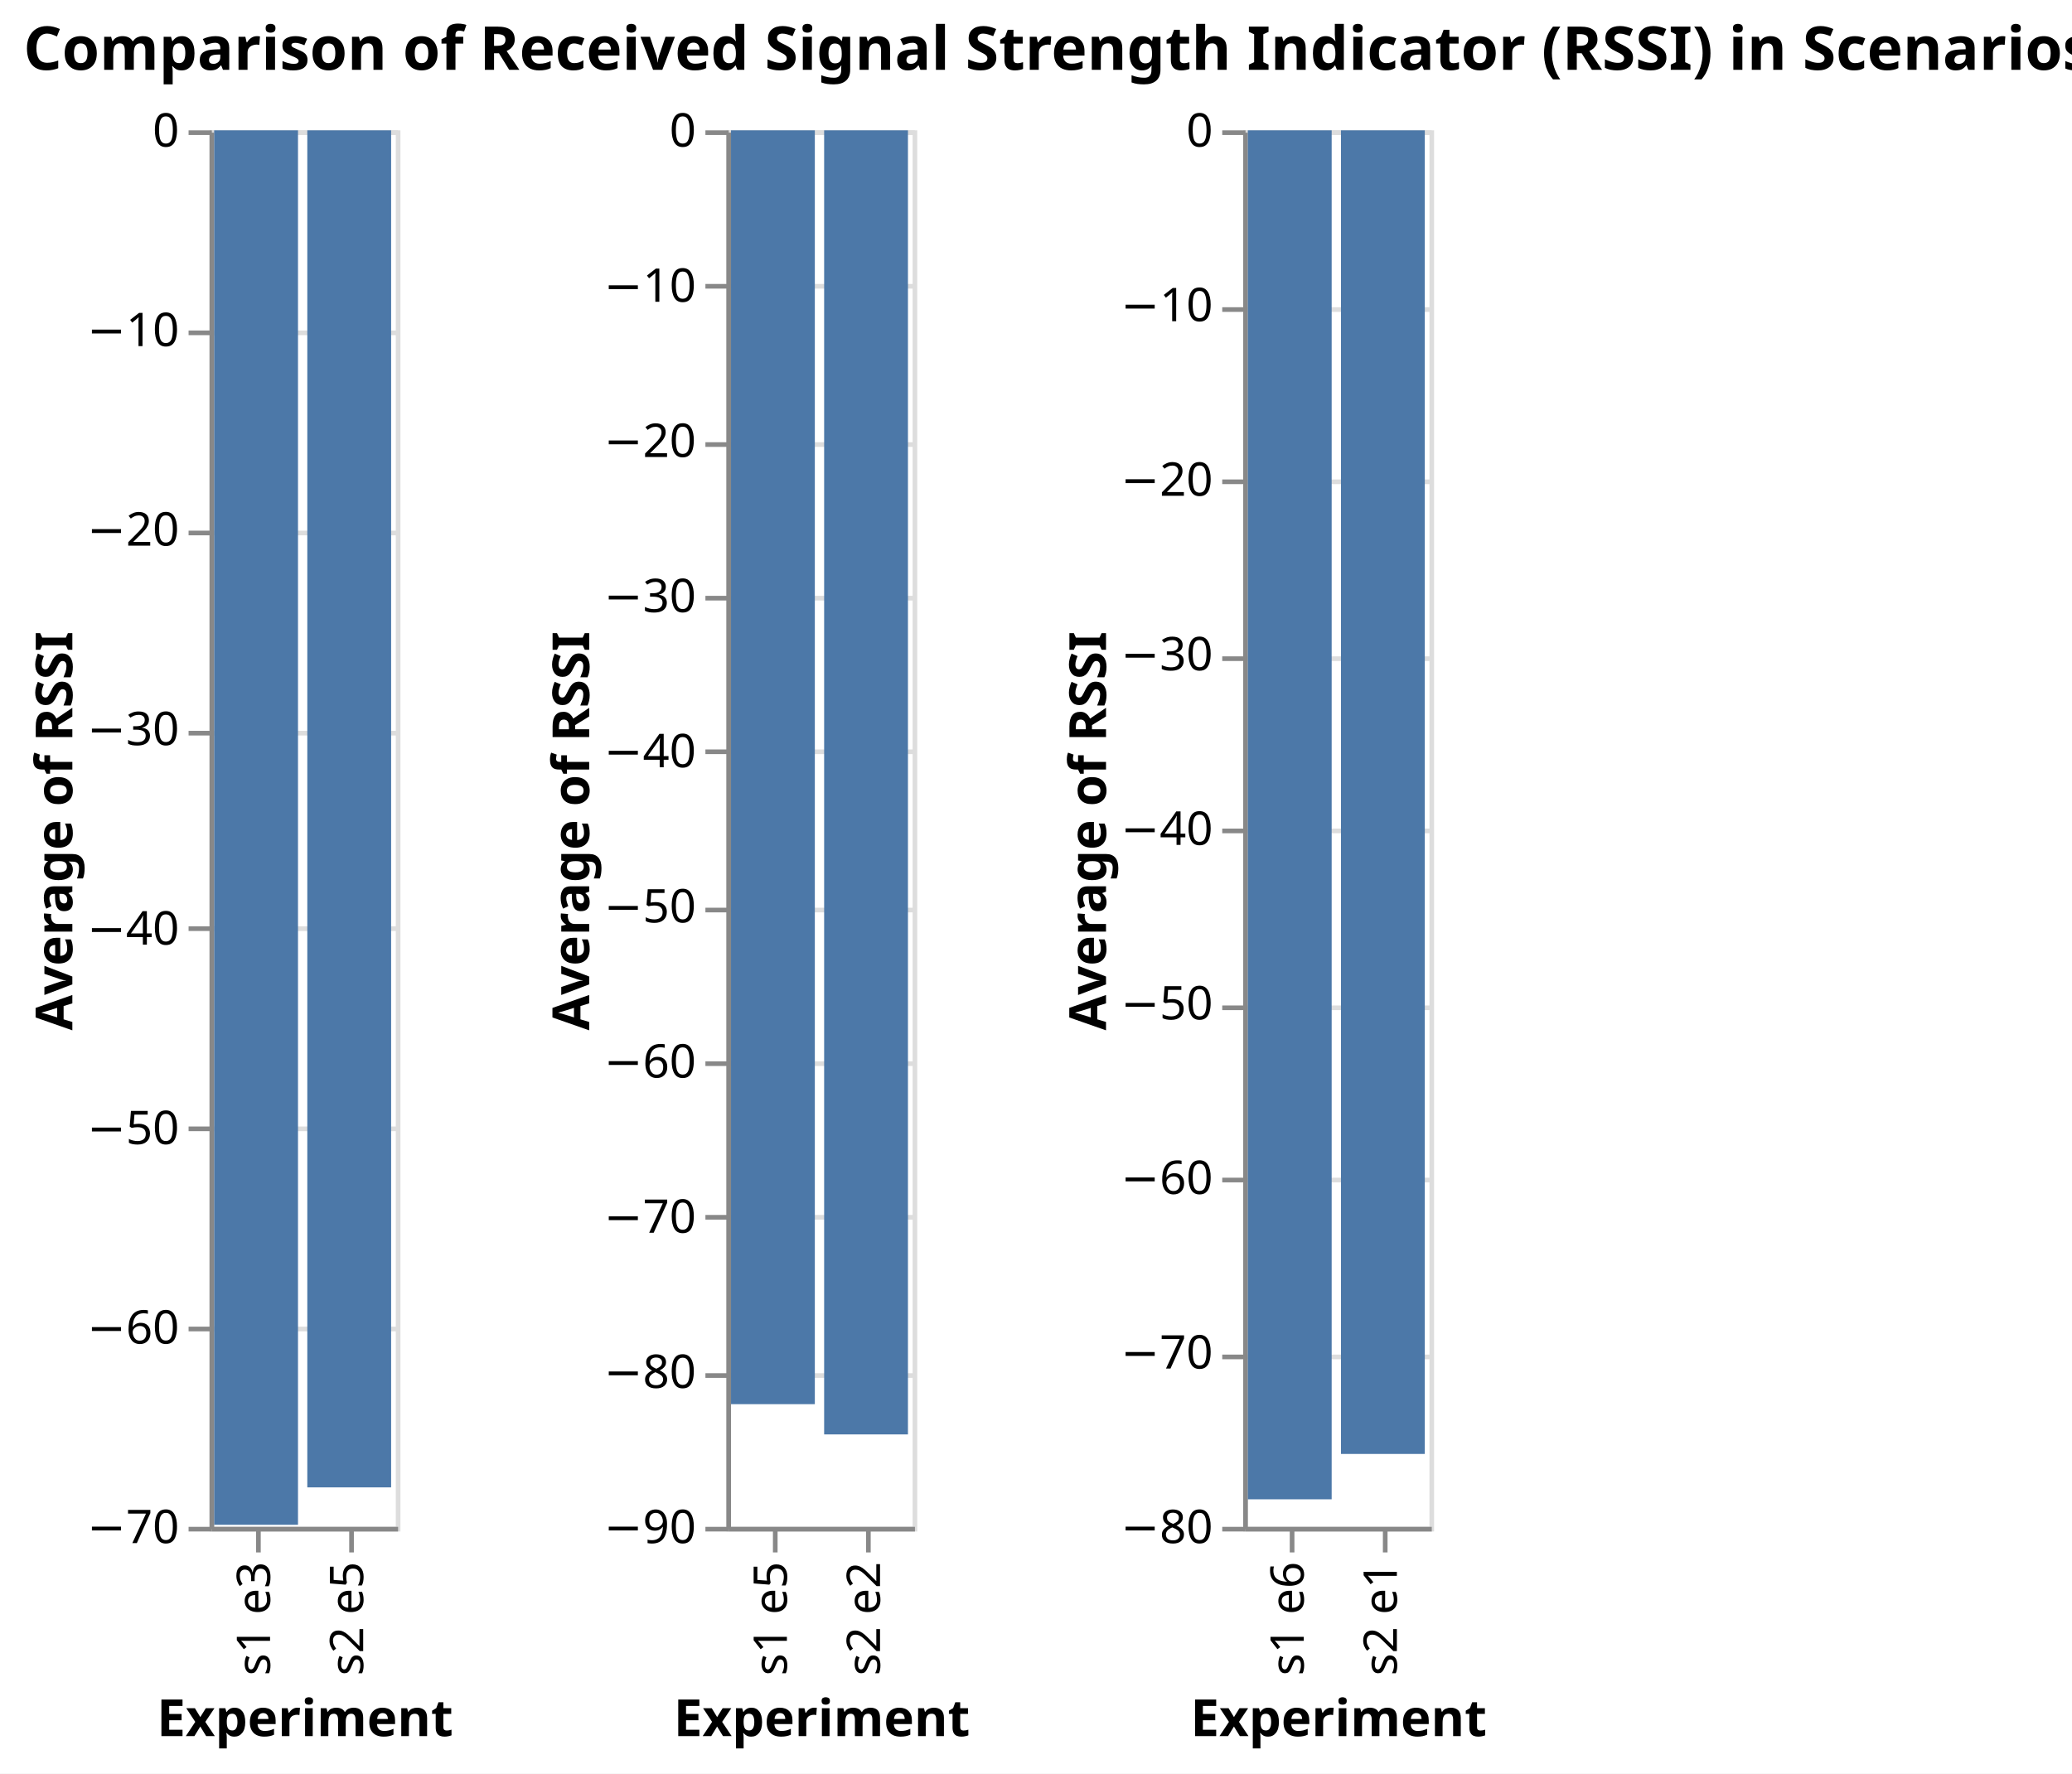
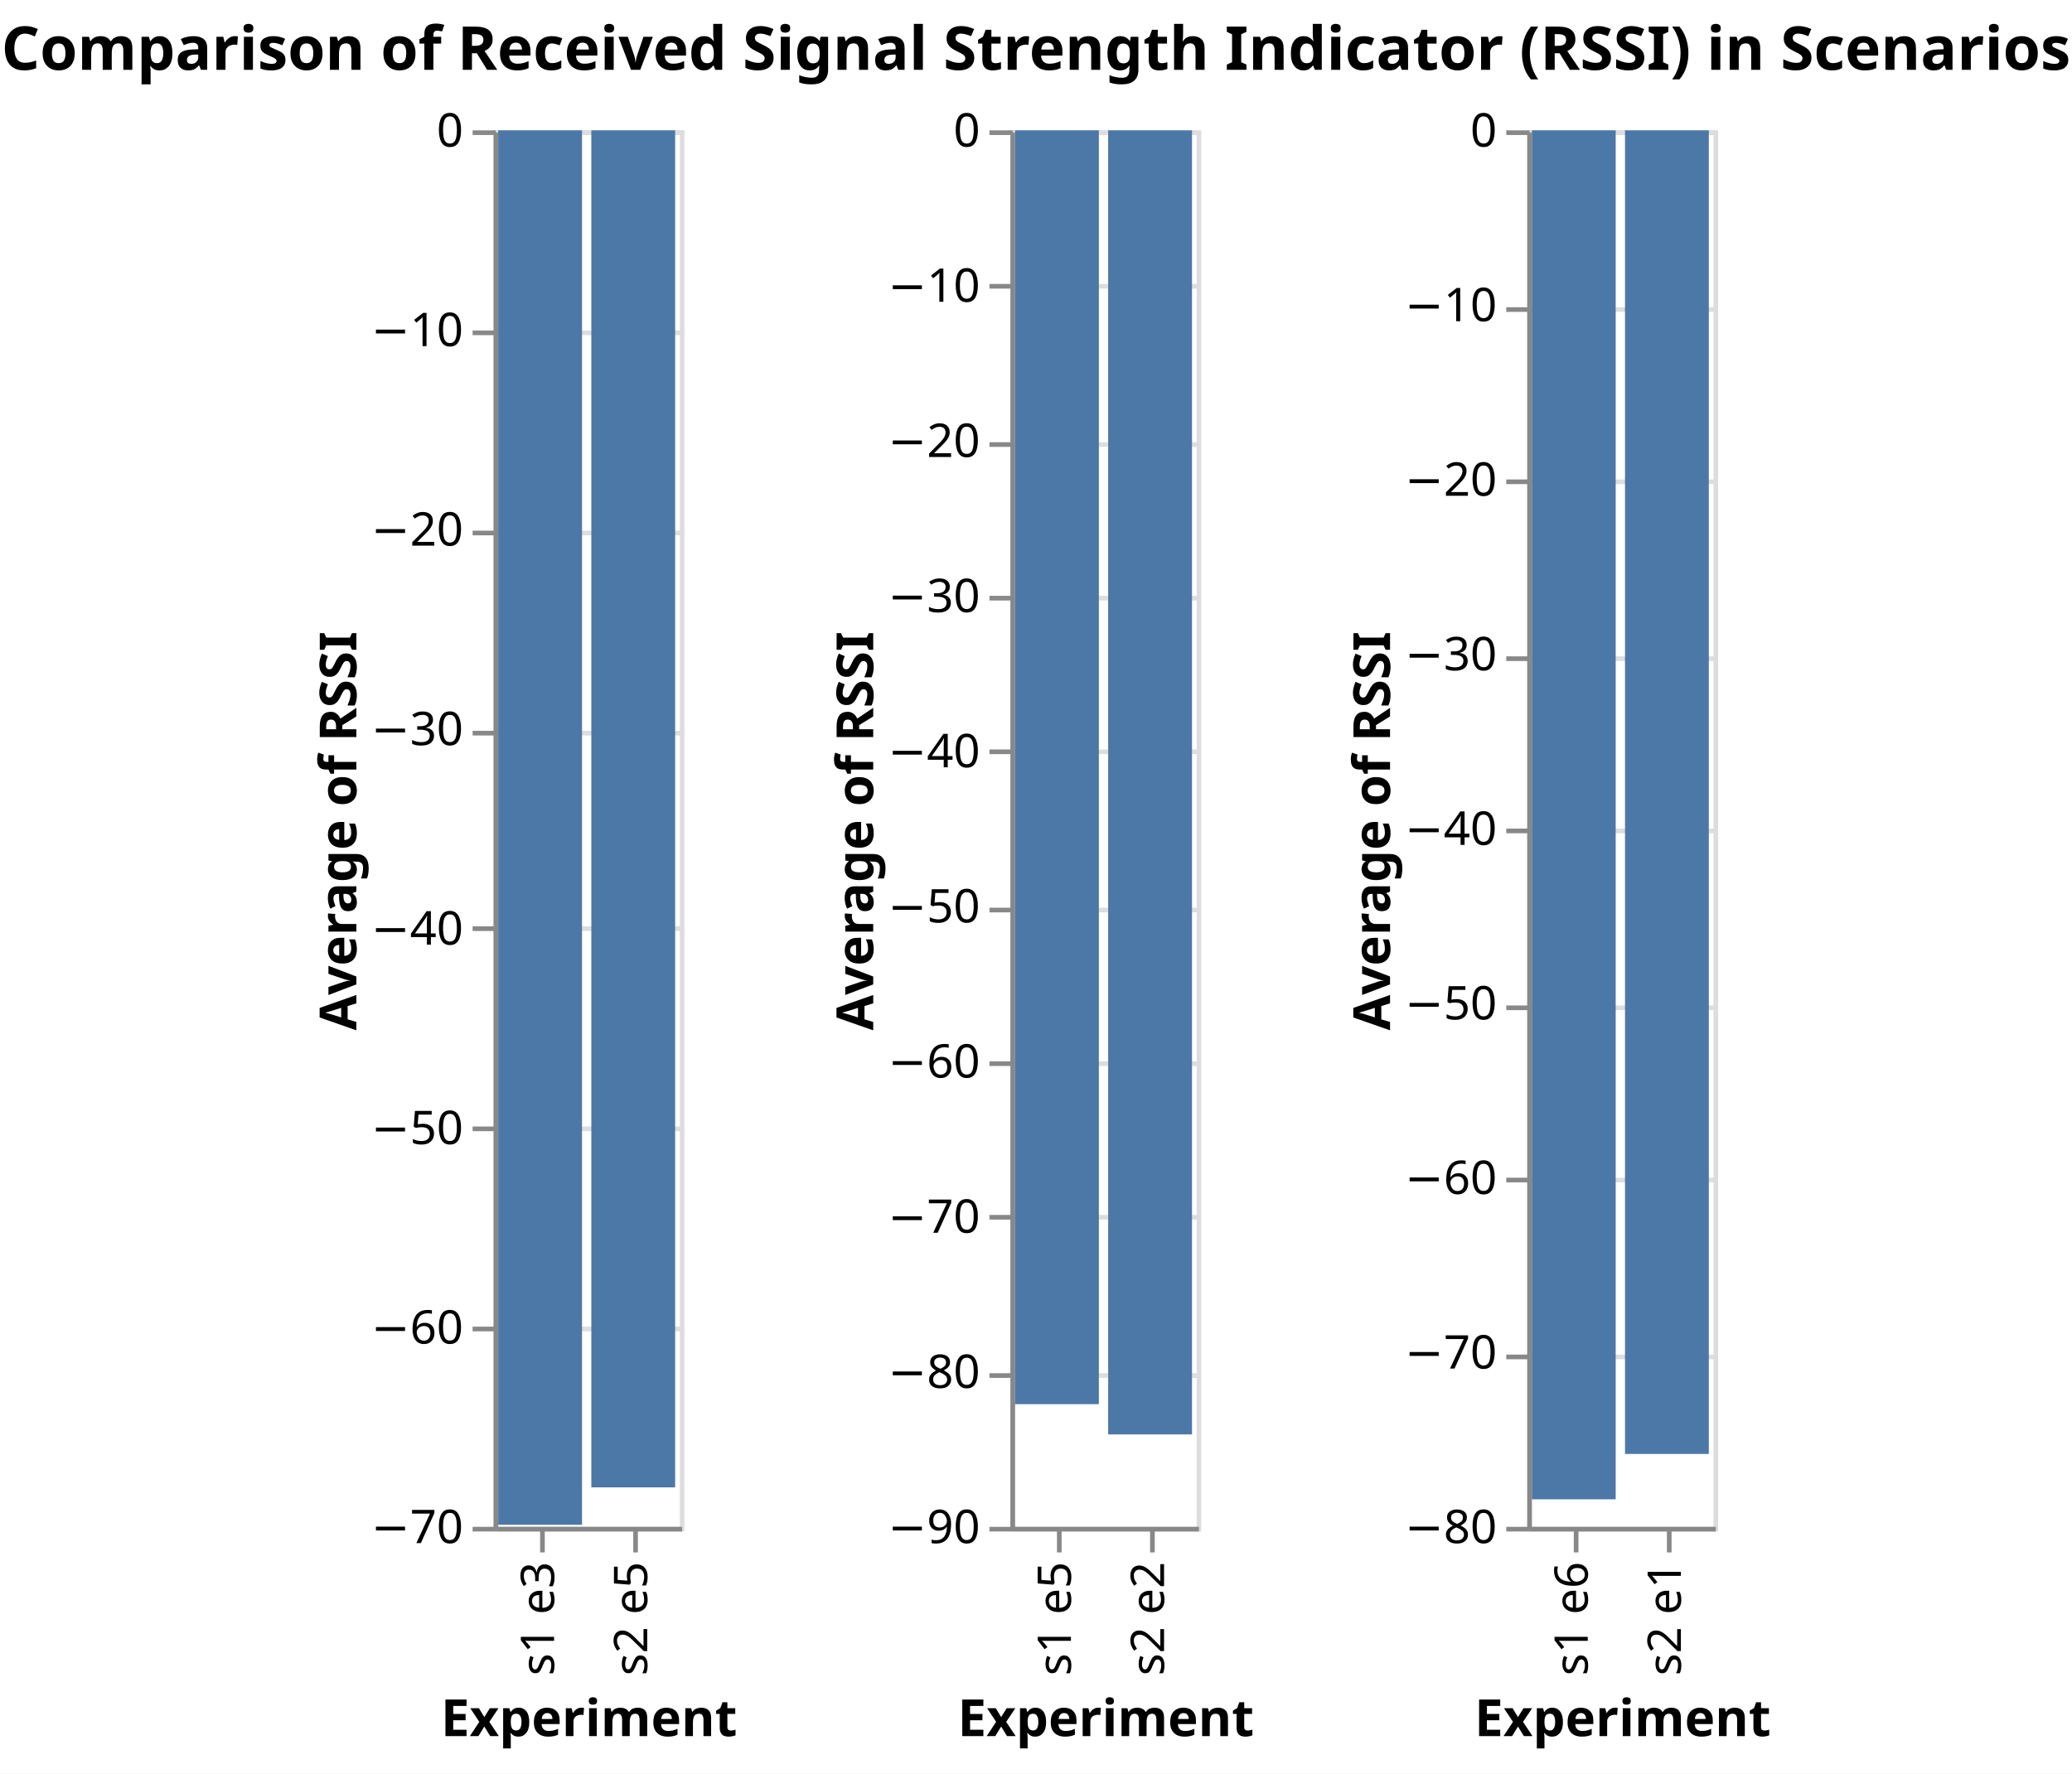
<svg xmlns="http://www.w3.org/2000/svg" version="1.1" class="marks" width="445" height="381" viewBox="0 0 445 381">
  <rect width="445" height="381" fill="white" />
-   <g fill="none" stroke-miterlimit="10" transform="translate(45,28)">
+   <g fill="none" stroke-miterlimit="10" transform="translate(106,28)">
    <g class="mark-group role-frame root" role="graphics-object" aria-roledescription="group mark container">
      <g transform="translate(0,0)">
        <path class="background" aria-hidden="true" d="M0,0h0v300h0Z" />
        <g>
          <g class="mark-group role-scope concat_0_group" role="graphics-object" aria-roledescription="group mark container">
            <g transform="translate(0,0)">
              <path class="background" aria-hidden="true" d="M0.5,0.5h40v300h-40Z" stroke="#ddd" />
              <g>
                <g class="mark-group role-axis" aria-hidden="true">
                  <g transform="translate(0.5,0.5)">
                    <path class="background" aria-hidden="true" d="M0,0h0v0h0Z" pointer-events="none" />
                    <g>
                      <g class="mark-rule role-axis-grid" pointer-events="none">
                        <line transform="translate(0,300)" x2="40" y2="0" stroke="#ddd" stroke-width="1" opacity="1" />
                        <line transform="translate(0,257)" x2="40" y2="0" stroke="#ddd" stroke-width="1" opacity="1" />
                        <line transform="translate(0,214)" x2="40" y2="0" stroke="#ddd" stroke-width="1" opacity="1" />
                        <line transform="translate(0,171)" x2="40" y2="0" stroke="#ddd" stroke-width="1" opacity="1" />
                        <line transform="translate(0,129)" x2="40" y2="0" stroke="#ddd" stroke-width="1" opacity="1" />
                        <line transform="translate(0,86)" x2="40" y2="0" stroke="#ddd" stroke-width="1" opacity="1" />
                        <line transform="translate(0,43)" x2="40" y2="0" stroke="#ddd" stroke-width="1" opacity="1" />
                        <line transform="translate(0,0)" x2="40" y2="0" stroke="#ddd" stroke-width="1" opacity="1" />
                      </g>
                    </g>
                    <path class="foreground" aria-hidden="true" d="" pointer-events="none" display="none" />
                  </g>
                </g>
                <g class="mark-group role-axis" role="graphics-symbol" aria-roledescription="axis" aria-label="X-axis titled 'Experiment' for a discrete scale with 2 values: s1 e3, s2 e5">
                  <g transform="translate(0.5,300.5)">
                    <path class="background" aria-hidden="true" d="M0,0h0v0h0Z" pointer-events="none" />
                    <g>
                      <g class="mark-rule role-axis-tick" pointer-events="none">
                        <line transform="translate(10,0)" x2="0" y2="5" stroke="#888" stroke-width="1" opacity="1" />
                        <line transform="translate(30,0)" x2="0" y2="5" stroke="#888" stroke-width="1" opacity="1" />
                      </g>
                      <g class="mark-text role-axis-label" pointer-events="none">
                        <text text-anchor="end" transform="translate(9.5,7) rotate(270) translate(0,3)" font-family="sans-serif" font-size="10px" fill="#000" opacity="1">s1 e3</text>
                        <text text-anchor="end" transform="translate(29.5,7) rotate(270) translate(0,3)" font-family="sans-serif" font-size="10px" fill="#000" opacity="1">s2 e5</text>
                      </g>
                      <g class="mark-rule role-axis-domain" pointer-events="none">
                        <line transform="translate(0,0)" x2="40" y2="0" stroke="#888" stroke-width="1" opacity="1" />
                      </g>
                      <g class="mark-text role-axis-title" pointer-events="none">
                        <text text-anchor="middle" transform="translate(20,44.46289)" font-family="sans-serif" font-size="11px" font-weight="bold" fill="#000" opacity="1">Experiment</text>
                      </g>
                    </g>
                    <path class="foreground" aria-hidden="true" d="" pointer-events="none" display="none" />
                  </g>
                </g>
                <g class="mark-group role-axis" role="graphics-symbol" aria-roledescription="axis" aria-label="Y-axis titled 'Average of RSSI' for a linear scale with values from −70 to 0">
                  <g transform="translate(0.5,0.5)">
                    <path class="background" aria-hidden="true" d="M0,0h0v0h0Z" pointer-events="none" />
                    <g>
                      <g class="mark-rule role-axis-tick" pointer-events="none">
                        <line transform="translate(0,300)" x2="-5" y2="0" stroke="#888" stroke-width="1" opacity="1" />
                        <line transform="translate(0,257)" x2="-5" y2="0" stroke="#888" stroke-width="1" opacity="1" />
                        <line transform="translate(0,214)" x2="-5" y2="0" stroke="#888" stroke-width="1" opacity="1" />
                        <line transform="translate(0,171)" x2="-5" y2="0" stroke="#888" stroke-width="1" opacity="1" />
                        <line transform="translate(0,129)" x2="-5" y2="0" stroke="#888" stroke-width="1" opacity="1" />
                        <line transform="translate(0,86)" x2="-5" y2="0" stroke="#888" stroke-width="1" opacity="1" />
                        <line transform="translate(0,43)" x2="-5" y2="0" stroke="#888" stroke-width="1" opacity="1" />
                        <line transform="translate(0,0)" x2="-5" y2="0" stroke="#888" stroke-width="1" opacity="1" />
                      </g>
                      <g class="mark-text role-axis-label" pointer-events="none">
                        <text text-anchor="end" transform="translate(-7,303)" font-family="sans-serif" font-size="10px" fill="#000" opacity="1">−70</text>
                        <text text-anchor="end" transform="translate(-7,260.1429)" font-family="sans-serif" font-size="10px" fill="#000" opacity="1">−60</text>
                        <text text-anchor="end" transform="translate(-7,217.2857)" font-family="sans-serif" font-size="10px" fill="#000" opacity="1">−50</text>
                        <text text-anchor="end" transform="translate(-7,174.4286)" font-family="sans-serif" font-size="10px" fill="#000" opacity="1">−40</text>
                        <text text-anchor="end" transform="translate(-7,131.5714)" font-family="sans-serif" font-size="10px" fill="#000" opacity="1">−30</text>
                        <text text-anchor="end" transform="translate(-7,88.71429)" font-family="sans-serif" font-size="10px" fill="#000" opacity="1">−20</text>
                        <text text-anchor="end" transform="translate(-7,45.85714)" font-family="sans-serif" font-size="10px" fill="#000" opacity="1">−10</text>
                        <text text-anchor="end" transform="translate(-7,3)" font-family="sans-serif" font-size="10px" fill="#000" opacity="1">0</text>
                      </g>
                      <g class="mark-rule role-axis-domain" pointer-events="none">
                        <line transform="translate(0,300)" x2="0" y2="-300" stroke="#888" stroke-width="1" opacity="1" />
                      </g>
                      <g class="mark-text role-axis-title" pointer-events="none">
                        <text text-anchor="middle" transform="translate(-27.96289,150) rotate(-90) translate(0,-2)" font-family="sans-serif" font-size="11px" font-weight="bold" fill="#000" opacity="1">Average of RSSI</text>
                      </g>
                    </g>
                    <path class="foreground" aria-hidden="true" d="" pointer-events="none" display="none" />
                  </g>
                </g>
                <g class="mark-rect role-mark concat_0_marks" role="graphics-object" aria-roledescription="rect mark container">
                  <path aria-label="Experiment: s1 e3; Average of RSSI: −69.8974358974" role="graphics-symbol" aria-roledescription="bar" d="M1,0h18v299.56h-18Z" fill="#4c78a8" />
                  <path aria-label="Experiment: s2 e5; Average of RSSI: −68.0223816652" role="graphics-symbol" aria-roledescription="bar" d="M21,0h18v291.524h-18Z" fill="#4c78a8" />
                </g>
              </g>
              <path class="foreground" aria-hidden="true" d="" display="none" />
            </g>
          </g>
          <g class="mark-group role-scope concat_1_group" role="graphics-object" aria-roledescription="group mark container">
            <g transform="translate(111,0)">
              <path class="background" aria-hidden="true" d="M0.5,0.5h40v300h-40Z" stroke="#ddd" />
              <g>
                <g class="mark-group role-axis" aria-hidden="true">
                  <g transform="translate(0.5,0.5)">
                    <path class="background" aria-hidden="true" d="M0,0h0v0h0Z" pointer-events="none" />
                    <g>
                      <g class="mark-rule role-axis-grid" pointer-events="none">
                        <line transform="translate(0,300)" x2="40" y2="0" stroke="#ddd" stroke-width="1" opacity="1" />
                        <line transform="translate(0,267)" x2="40" y2="0" stroke="#ddd" stroke-width="1" opacity="1" />
                        <line transform="translate(0,233)" x2="40" y2="0" stroke="#ddd" stroke-width="1" opacity="1" />
                        <line transform="translate(0,200)" x2="40" y2="0" stroke="#ddd" stroke-width="1" opacity="1" />
                        <line transform="translate(0,167)" x2="40" y2="0" stroke="#ddd" stroke-width="1" opacity="1" />
                        <line transform="translate(0,133)" x2="40" y2="0" stroke="#ddd" stroke-width="1" opacity="1" />
                        <line transform="translate(0,100)" x2="40" y2="0" stroke="#ddd" stroke-width="1" opacity="1" />
                        <line transform="translate(0,67)" x2="40" y2="0" stroke="#ddd" stroke-width="1" opacity="1" />
                        <line transform="translate(0,33)" x2="40" y2="0" stroke="#ddd" stroke-width="1" opacity="1" />
                        <line transform="translate(0,0)" x2="40" y2="0" stroke="#ddd" stroke-width="1" opacity="1" />
                      </g>
                    </g>
                    <path class="foreground" aria-hidden="true" d="" pointer-events="none" display="none" />
                  </g>
                </g>
                <g class="mark-group role-axis" role="graphics-symbol" aria-roledescription="axis" aria-label="X-axis titled 'Experiment' for a discrete scale with 2 values: s1 e5, s2 e2">
                  <g transform="translate(0.5,300.5)">
                    <path class="background" aria-hidden="true" d="M0,0h0v0h0Z" pointer-events="none" />
                    <g>
                      <g class="mark-rule role-axis-tick" pointer-events="none">
                        <line transform="translate(10,0)" x2="0" y2="5" stroke="#888" stroke-width="1" opacity="1" />
                        <line transform="translate(30,0)" x2="0" y2="5" stroke="#888" stroke-width="1" opacity="1" />
                      </g>
                      <g class="mark-text role-axis-label" pointer-events="none">
                        <text text-anchor="end" transform="translate(9.5,7) rotate(270) translate(0,3)" font-family="sans-serif" font-size="10px" fill="#000" opacity="1">s1 e5</text>
                        <text text-anchor="end" transform="translate(29.5,7) rotate(270) translate(0,3)" font-family="sans-serif" font-size="10px" fill="#000" opacity="1">s2 e2</text>
                      </g>
                      <g class="mark-rule role-axis-domain" pointer-events="none">
                        <line transform="translate(0,0)" x2="40" y2="0" stroke="#888" stroke-width="1" opacity="1" />
                      </g>
                      <g class="mark-text role-axis-title" pointer-events="none">
                        <text text-anchor="middle" transform="translate(20,44.46289)" font-family="sans-serif" font-size="11px" font-weight="bold" fill="#000" opacity="1">Experiment</text>
                      </g>
                    </g>
                    <path class="foreground" aria-hidden="true" d="" pointer-events="none" display="none" />
                  </g>
                </g>
                <g class="mark-group role-axis" role="graphics-symbol" aria-roledescription="axis" aria-label="Y-axis titled 'Average of RSSI' for a linear scale with values from −90 to 0">
                  <g transform="translate(0.5,0.5)">
                    <path class="background" aria-hidden="true" d="M0,0h0v0h0Z" pointer-events="none" />
                    <g>
                      <g class="mark-rule role-axis-tick" pointer-events="none">
                        <line transform="translate(0,300)" x2="-5" y2="0" stroke="#888" stroke-width="1" opacity="1" />
                        <line transform="translate(0,267)" x2="-5" y2="0" stroke="#888" stroke-width="1" opacity="1" />
                        <line transform="translate(0,233)" x2="-5" y2="0" stroke="#888" stroke-width="1" opacity="1" />
                        <line transform="translate(0,200)" x2="-5" y2="0" stroke="#888" stroke-width="1" opacity="1" />
                        <line transform="translate(0,167)" x2="-5" y2="0" stroke="#888" stroke-width="1" opacity="1" />
                        <line transform="translate(0,133)" x2="-5" y2="0" stroke="#888" stroke-width="1" opacity="1" />
                        <line transform="translate(0,100)" x2="-5" y2="0" stroke="#888" stroke-width="1" opacity="1" />
                        <line transform="translate(0,67)" x2="-5" y2="0" stroke="#888" stroke-width="1" opacity="1" />
                        <line transform="translate(0,33)" x2="-5" y2="0" stroke="#888" stroke-width="1" opacity="1" />
                        <line transform="translate(0,0)" x2="-5" y2="0" stroke="#888" stroke-width="1" opacity="1" />
                      </g>
                      <g class="mark-text role-axis-label" pointer-events="none">
                        <text text-anchor="end" transform="translate(-7,303)" font-family="sans-serif" font-size="10px" fill="#000" opacity="1">−90</text>
                        <text text-anchor="end" transform="translate(-7,269.6667)" font-family="sans-serif" font-size="10px" fill="#000" opacity="1">−80</text>
                        <text text-anchor="end" transform="translate(-7,236.3333)" font-family="sans-serif" font-size="10px" fill="#000" opacity="1">−70</text>
                        <text text-anchor="end" transform="translate(-7,203)" font-family="sans-serif" font-size="10px" fill="#000" opacity="1">−60</text>
                        <text text-anchor="end" transform="translate(-7,169.6667)" font-family="sans-serif" font-size="10px" fill="#000" opacity="1">−50</text>
                        <text text-anchor="end" transform="translate(-7,136.3333)" font-family="sans-serif" font-size="10px" fill="#000" opacity="1">−40</text>
                        <text text-anchor="end" transform="translate(-7,103)" font-family="sans-serif" font-size="10px" fill="#000" opacity="1">−30</text>
                        <text text-anchor="end" transform="translate(-7,69.66667)" font-family="sans-serif" font-size="10px" fill="#000" opacity="1">−20</text>
                        <text text-anchor="end" transform="translate(-7,36.33333)" font-family="sans-serif" font-size="10px" fill="#000" opacity="1">−10</text>
                        <text text-anchor="end" transform="translate(-7,3)" font-family="sans-serif" font-size="10px" fill="#000" opacity="1">0</text>
                      </g>
                      <g class="mark-rule role-axis-domain" pointer-events="none">
                        <line transform="translate(0,300)" x2="0" y2="-300" stroke="#888" stroke-width="1" opacity="1" />
                      </g>
                      <g class="mark-text role-axis-title" pointer-events="none">
                        <text text-anchor="middle" transform="translate(-27.96289,150) rotate(-90) translate(0,-2)" font-family="sans-serif" font-size="11px" font-weight="bold" fill="#000" opacity="1">Average of RSSI</text>
                      </g>
                    </g>
                    <path class="foreground" aria-hidden="true" d="" pointer-events="none" display="none" />
                  </g>
                </g>
                <g class="mark-rect role-mark concat_1_marks" role="graphics-object" aria-roledescription="rect mark container">
                  <path aria-label="Experiment: s1 e5; Average of RSSI: −82.0943396226" role="graphics-symbol" aria-roledescription="bar" d="M1,0h18v273.648h-18Z" fill="#4c78a8" />
                  <path aria-label="Experiment: s2 e2; Average of RSSI: −84.0440513377" role="graphics-symbol" aria-roledescription="bar" d="M21,0h18v280.147h-18Z" fill="#4c78a8" />
                </g>
              </g>
              <path class="foreground" aria-hidden="true" d="" display="none" />
            </g>
          </g>
          <g class="mark-group role-scope concat_2_group" role="graphics-object" aria-roledescription="group mark container">
            <g transform="translate(222,0)">
              <path class="background" aria-hidden="true" d="M0.5,0.5h40v300h-40Z" stroke="#ddd" />
              <g>
                <g class="mark-group role-axis" aria-hidden="true">
                  <g transform="translate(0.5,0.5)">
                    <path class="background" aria-hidden="true" d="M0,0h0v0h0Z" pointer-events="none" />
                    <g>
                      <g class="mark-rule role-axis-grid" pointer-events="none">
                        <line transform="translate(0,300)" x2="40" y2="0" stroke="#ddd" stroke-width="1" opacity="1" />
                        <line transform="translate(0,263)" x2="40" y2="0" stroke="#ddd" stroke-width="1" opacity="1" />
                        <line transform="translate(0,225)" x2="40" y2="0" stroke="#ddd" stroke-width="1" opacity="1" />
                        <line transform="translate(0,188)" x2="40" y2="0" stroke="#ddd" stroke-width="1" opacity="1" />
                        <line transform="translate(0,150)" x2="40" y2="0" stroke="#ddd" stroke-width="1" opacity="1" />
                        <line transform="translate(0,113)" x2="40" y2="0" stroke="#ddd" stroke-width="1" opacity="1" />
                        <line transform="translate(0,75)" x2="40" y2="0" stroke="#ddd" stroke-width="1" opacity="1" />
                        <line transform="translate(0,38)" x2="40" y2="0" stroke="#ddd" stroke-width="1" opacity="1" />
                        <line transform="translate(0,0)" x2="40" y2="0" stroke="#ddd" stroke-width="1" opacity="1" />
                      </g>
                    </g>
                    <path class="foreground" aria-hidden="true" d="" pointer-events="none" display="none" />
                  </g>
                </g>
                <g class="mark-group role-axis" role="graphics-symbol" aria-roledescription="axis" aria-label="X-axis titled 'Experiment' for a discrete scale with 2 values: s1 e6, s2 e1">
                  <g transform="translate(0.5,300.5)">
                    <path class="background" aria-hidden="true" d="M0,0h0v0h0Z" pointer-events="none" />
                    <g>
                      <g class="mark-rule role-axis-tick" pointer-events="none">
                        <line transform="translate(10,0)" x2="0" y2="5" stroke="#888" stroke-width="1" opacity="1" />
                        <line transform="translate(30,0)" x2="0" y2="5" stroke="#888" stroke-width="1" opacity="1" />
                      </g>
                      <g class="mark-text role-axis-label" pointer-events="none">
                        <text text-anchor="end" transform="translate(9.5,7) rotate(270) translate(0,3)" font-family="sans-serif" font-size="10px" fill="#000" opacity="1">s1 e6</text>
                        <text text-anchor="end" transform="translate(29.5,7) rotate(270) translate(0,3)" font-family="sans-serif" font-size="10px" fill="#000" opacity="1">s2 e1</text>
                      </g>
                      <g class="mark-rule role-axis-domain" pointer-events="none">
                        <line transform="translate(0,0)" x2="40" y2="0" stroke="#888" stroke-width="1" opacity="1" />
                      </g>
                      <g class="mark-text role-axis-title" pointer-events="none">
                        <text text-anchor="middle" transform="translate(20,44.46289)" font-family="sans-serif" font-size="11px" font-weight="bold" fill="#000" opacity="1">Experiment</text>
                      </g>
                    </g>
                    <path class="foreground" aria-hidden="true" d="" pointer-events="none" display="none" />
                  </g>
                </g>
                <g class="mark-group role-axis" role="graphics-symbol" aria-roledescription="axis" aria-label="Y-axis titled 'Average of RSSI' for a linear scale with values from −80 to 0">
                  <g transform="translate(0.5,0.5)">
                    <path class="background" aria-hidden="true" d="M0,0h0v0h0Z" pointer-events="none" />
                    <g>
                      <g class="mark-rule role-axis-tick" pointer-events="none">
                        <line transform="translate(0,300)" x2="-5" y2="0" stroke="#888" stroke-width="1" opacity="1" />
                        <line transform="translate(0,263)" x2="-5" y2="0" stroke="#888" stroke-width="1" opacity="1" />
                        <line transform="translate(0,225)" x2="-5" y2="0" stroke="#888" stroke-width="1" opacity="1" />
                        <line transform="translate(0,188)" x2="-5" y2="0" stroke="#888" stroke-width="1" opacity="1" />
                        <line transform="translate(0,150)" x2="-5" y2="0" stroke="#888" stroke-width="1" opacity="1" />
                        <line transform="translate(0,113)" x2="-5" y2="0" stroke="#888" stroke-width="1" opacity="1" />
                        <line transform="translate(0,75)" x2="-5" y2="0" stroke="#888" stroke-width="1" opacity="1" />
                        <line transform="translate(0,38)" x2="-5" y2="0" stroke="#888" stroke-width="1" opacity="1" />
                        <line transform="translate(0,0)" x2="-5" y2="0" stroke="#888" stroke-width="1" opacity="1" />
                      </g>
                      <g class="mark-text role-axis-label" pointer-events="none">
                        <text text-anchor="end" transform="translate(-7,303)" font-family="sans-serif" font-size="10px" fill="#000" opacity="1">−80</text>
                        <text text-anchor="end" transform="translate(-7,265.5)" font-family="sans-serif" font-size="10px" fill="#000" opacity="1">−70</text>
                        <text text-anchor="end" transform="translate(-7,228)" font-family="sans-serif" font-size="10px" fill="#000" opacity="1">−60</text>
                        <text text-anchor="end" transform="translate(-7,190.5)" font-family="sans-serif" font-size="10px" fill="#000" opacity="1">−50</text>
                        <text text-anchor="end" transform="translate(-7,153)" font-family="sans-serif" font-size="10px" fill="#000" opacity="1">−40</text>
                        <text text-anchor="end" transform="translate(-7,115.5)" font-family="sans-serif" font-size="10px" fill="#000" opacity="1">−30</text>
                        <text text-anchor="end" transform="translate(-7,78)" font-family="sans-serif" font-size="10px" fill="#000" opacity="1">−20</text>
                        <text text-anchor="end" transform="translate(-7,40.5)" font-family="sans-serif" font-size="10px" fill="#000" opacity="1">−10</text>
                        <text text-anchor="end" transform="translate(-7,3)" font-family="sans-serif" font-size="10px" fill="#000" opacity="1">0</text>
                      </g>
                      <g class="mark-rule role-axis-domain" pointer-events="none">
                        <line transform="translate(0,300)" x2="0" y2="-300" stroke="#888" stroke-width="1" opacity="1" />
                      </g>
                      <g class="mark-text role-axis-title" pointer-events="none">
                        <text text-anchor="middle" transform="translate(-27.96289,150) rotate(-90) translate(0,-2)" font-family="sans-serif" font-size="11px" font-weight="bold" fill="#000" opacity="1">Average of RSSI</text>
                      </g>
                    </g>
                    <path class="foreground" aria-hidden="true" d="" pointer-events="none" display="none" />
                  </g>
                </g>
                <g class="mark-rect role-mark concat_2_marks" role="graphics-object" aria-roledescription="rect mark container">
                  <path aria-label="Experiment: s1 e6; Average of RSSI: −78.4230769231" role="graphics-symbol" aria-roledescription="bar" d="M1,0h18v294.087h-18Z" fill="#4c78a8" />
                  <path aria-label="Experiment: s2 e1; Average of RSSI: −75.824413137" role="graphics-symbol" aria-roledescription="bar" d="M21,0h18v284.342h-18Z" fill="#4c78a8" />
                </g>
              </g>
              <path class="foreground" aria-hidden="true" d="" display="none" />
            </g>
          </g>
          <g class="mark-group role-title">
-             <g transform="translate(-39.96289,-23)">
+             <g transform="translate(116.4958,-23)">
              <path class="background" aria-hidden="true" d="M0,0h0v0h0Z" pointer-events="none" />
              <g>
                <g class="mark-text role-title-text" role="graphics-symbol" aria-roledescription="title" aria-label="Title text 'Comparison of Received Signal Strength Indicator (RSSI) in Scenarios'" pointer-events="none">
-                   <text text-anchor="start" transform="translate(0,10)" font-family="sans-serif" font-size="13px" font-weight="bold" fill="#000" opacity="1">Comparison of Received Signal Strength Indicator (RSSI) in Scenarios</text>
+                   <text text-anchor="middle" transform="translate(0,10)" font-family="sans-serif" font-size="13px" font-weight="bold" fill="#000" opacity="1">Comparison of Received Signal Strength Indicator (RSSI) in Scenarios</text>
                </g>
              </g>
              <path class="foreground" aria-hidden="true" d="" pointer-events="none" display="none" />
            </g>
          </g>
        </g>
        <path class="foreground" aria-hidden="true" d="" display="none" />
      </g>
    </g>
  </g>
</svg>
